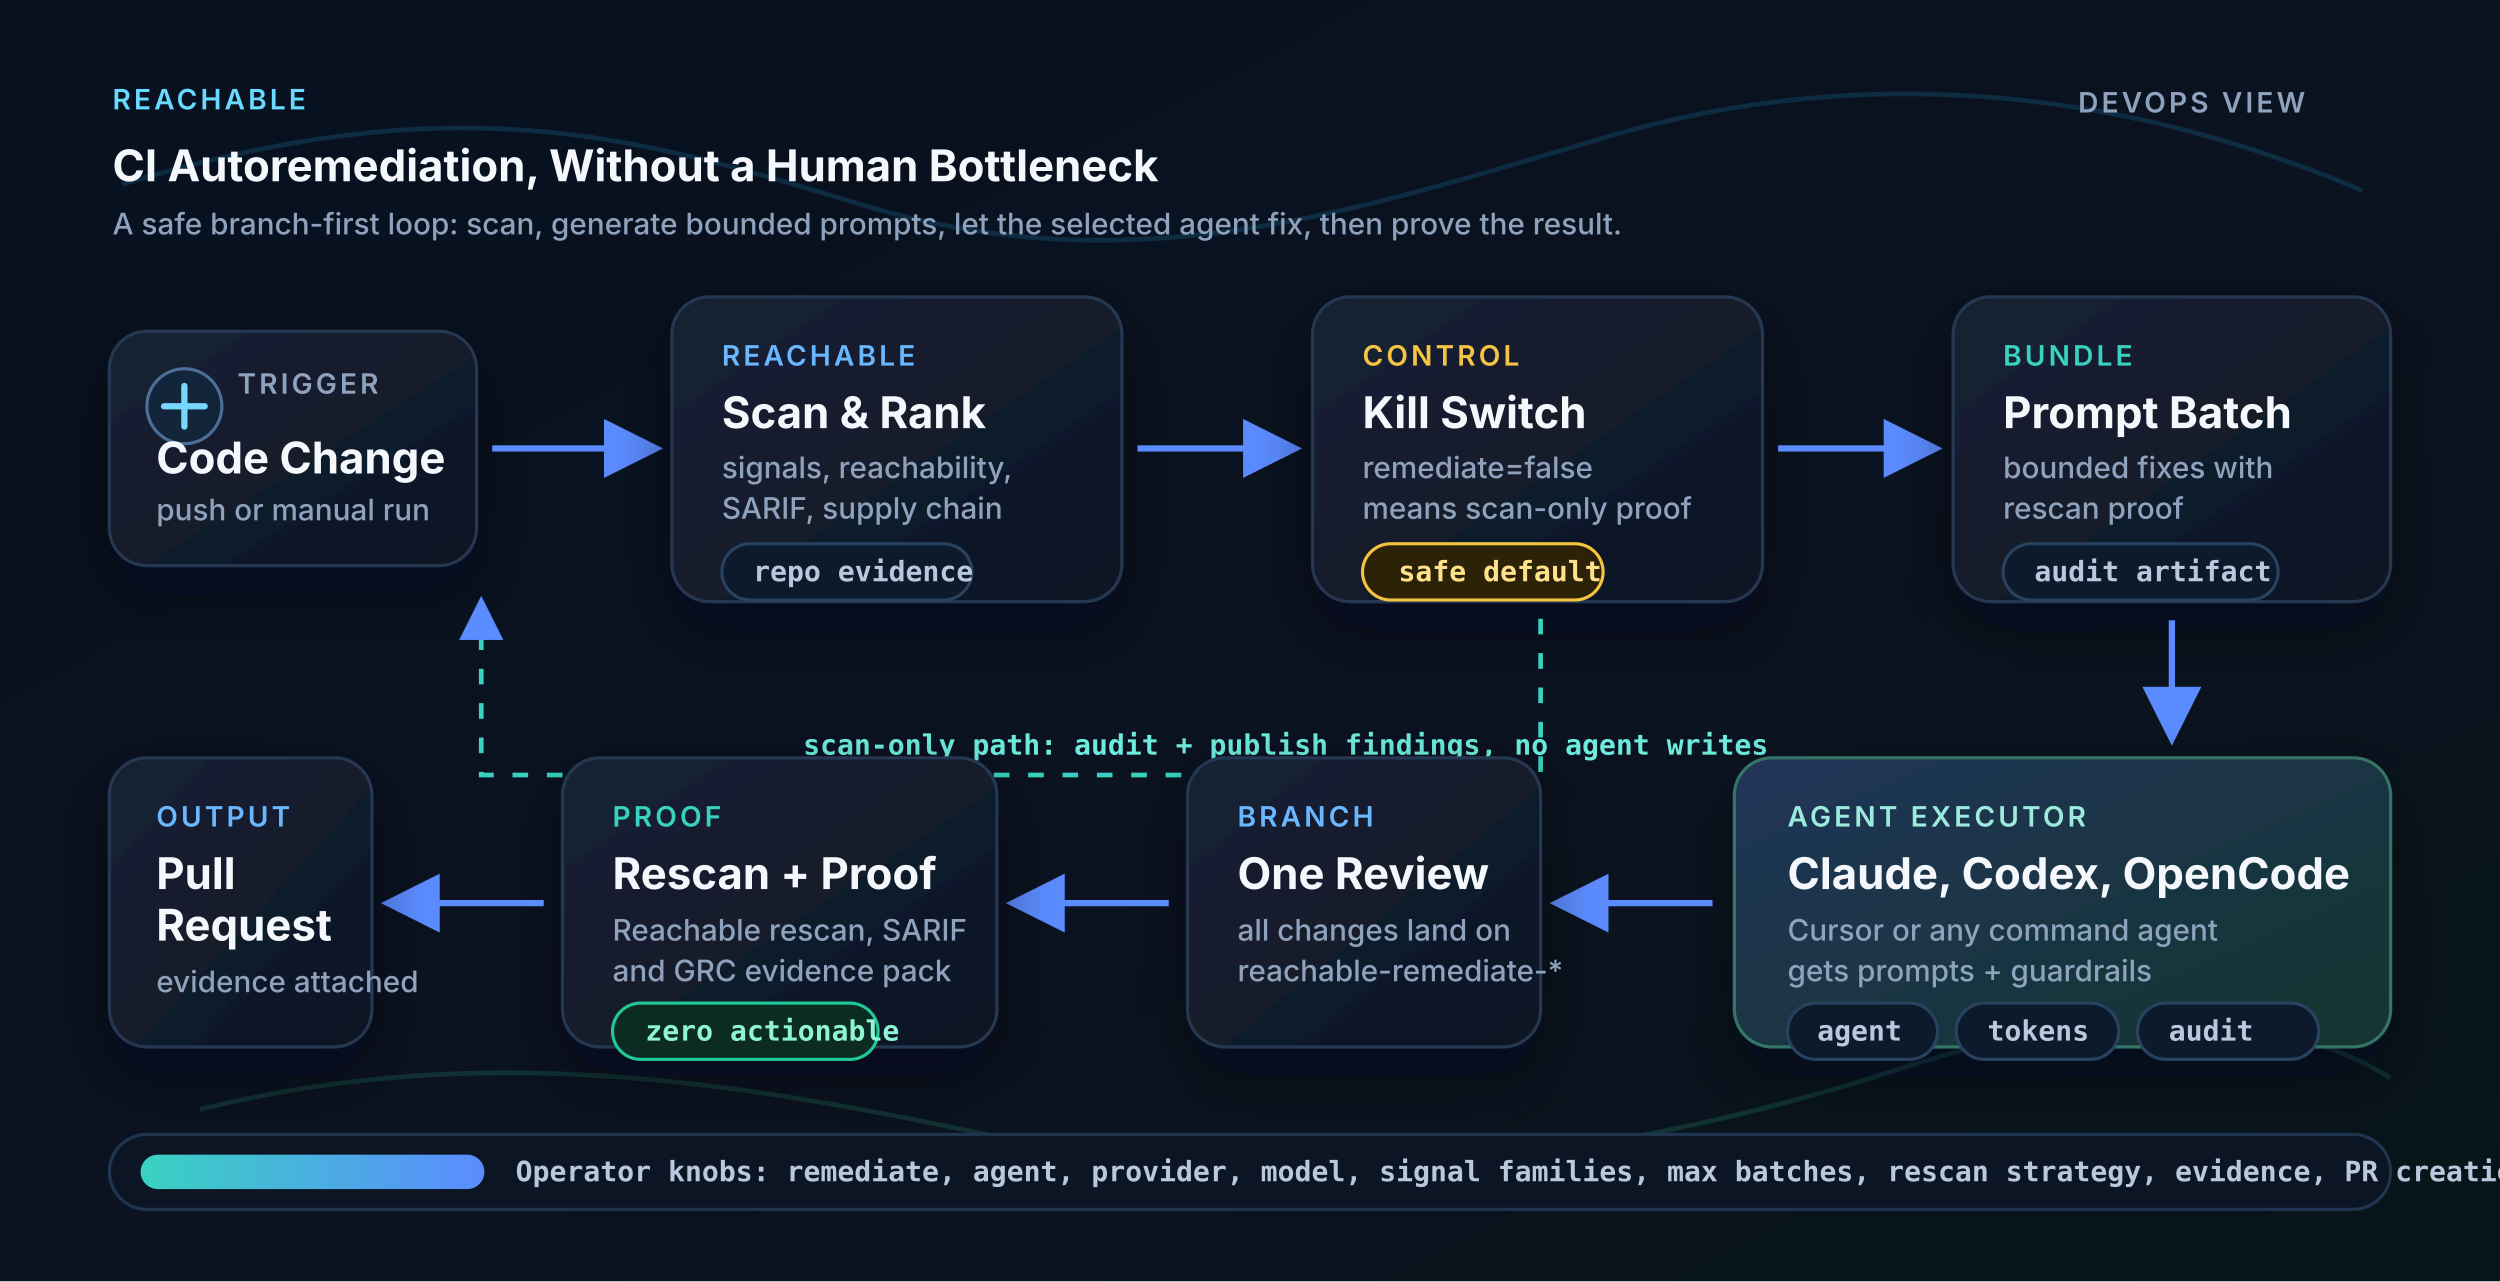
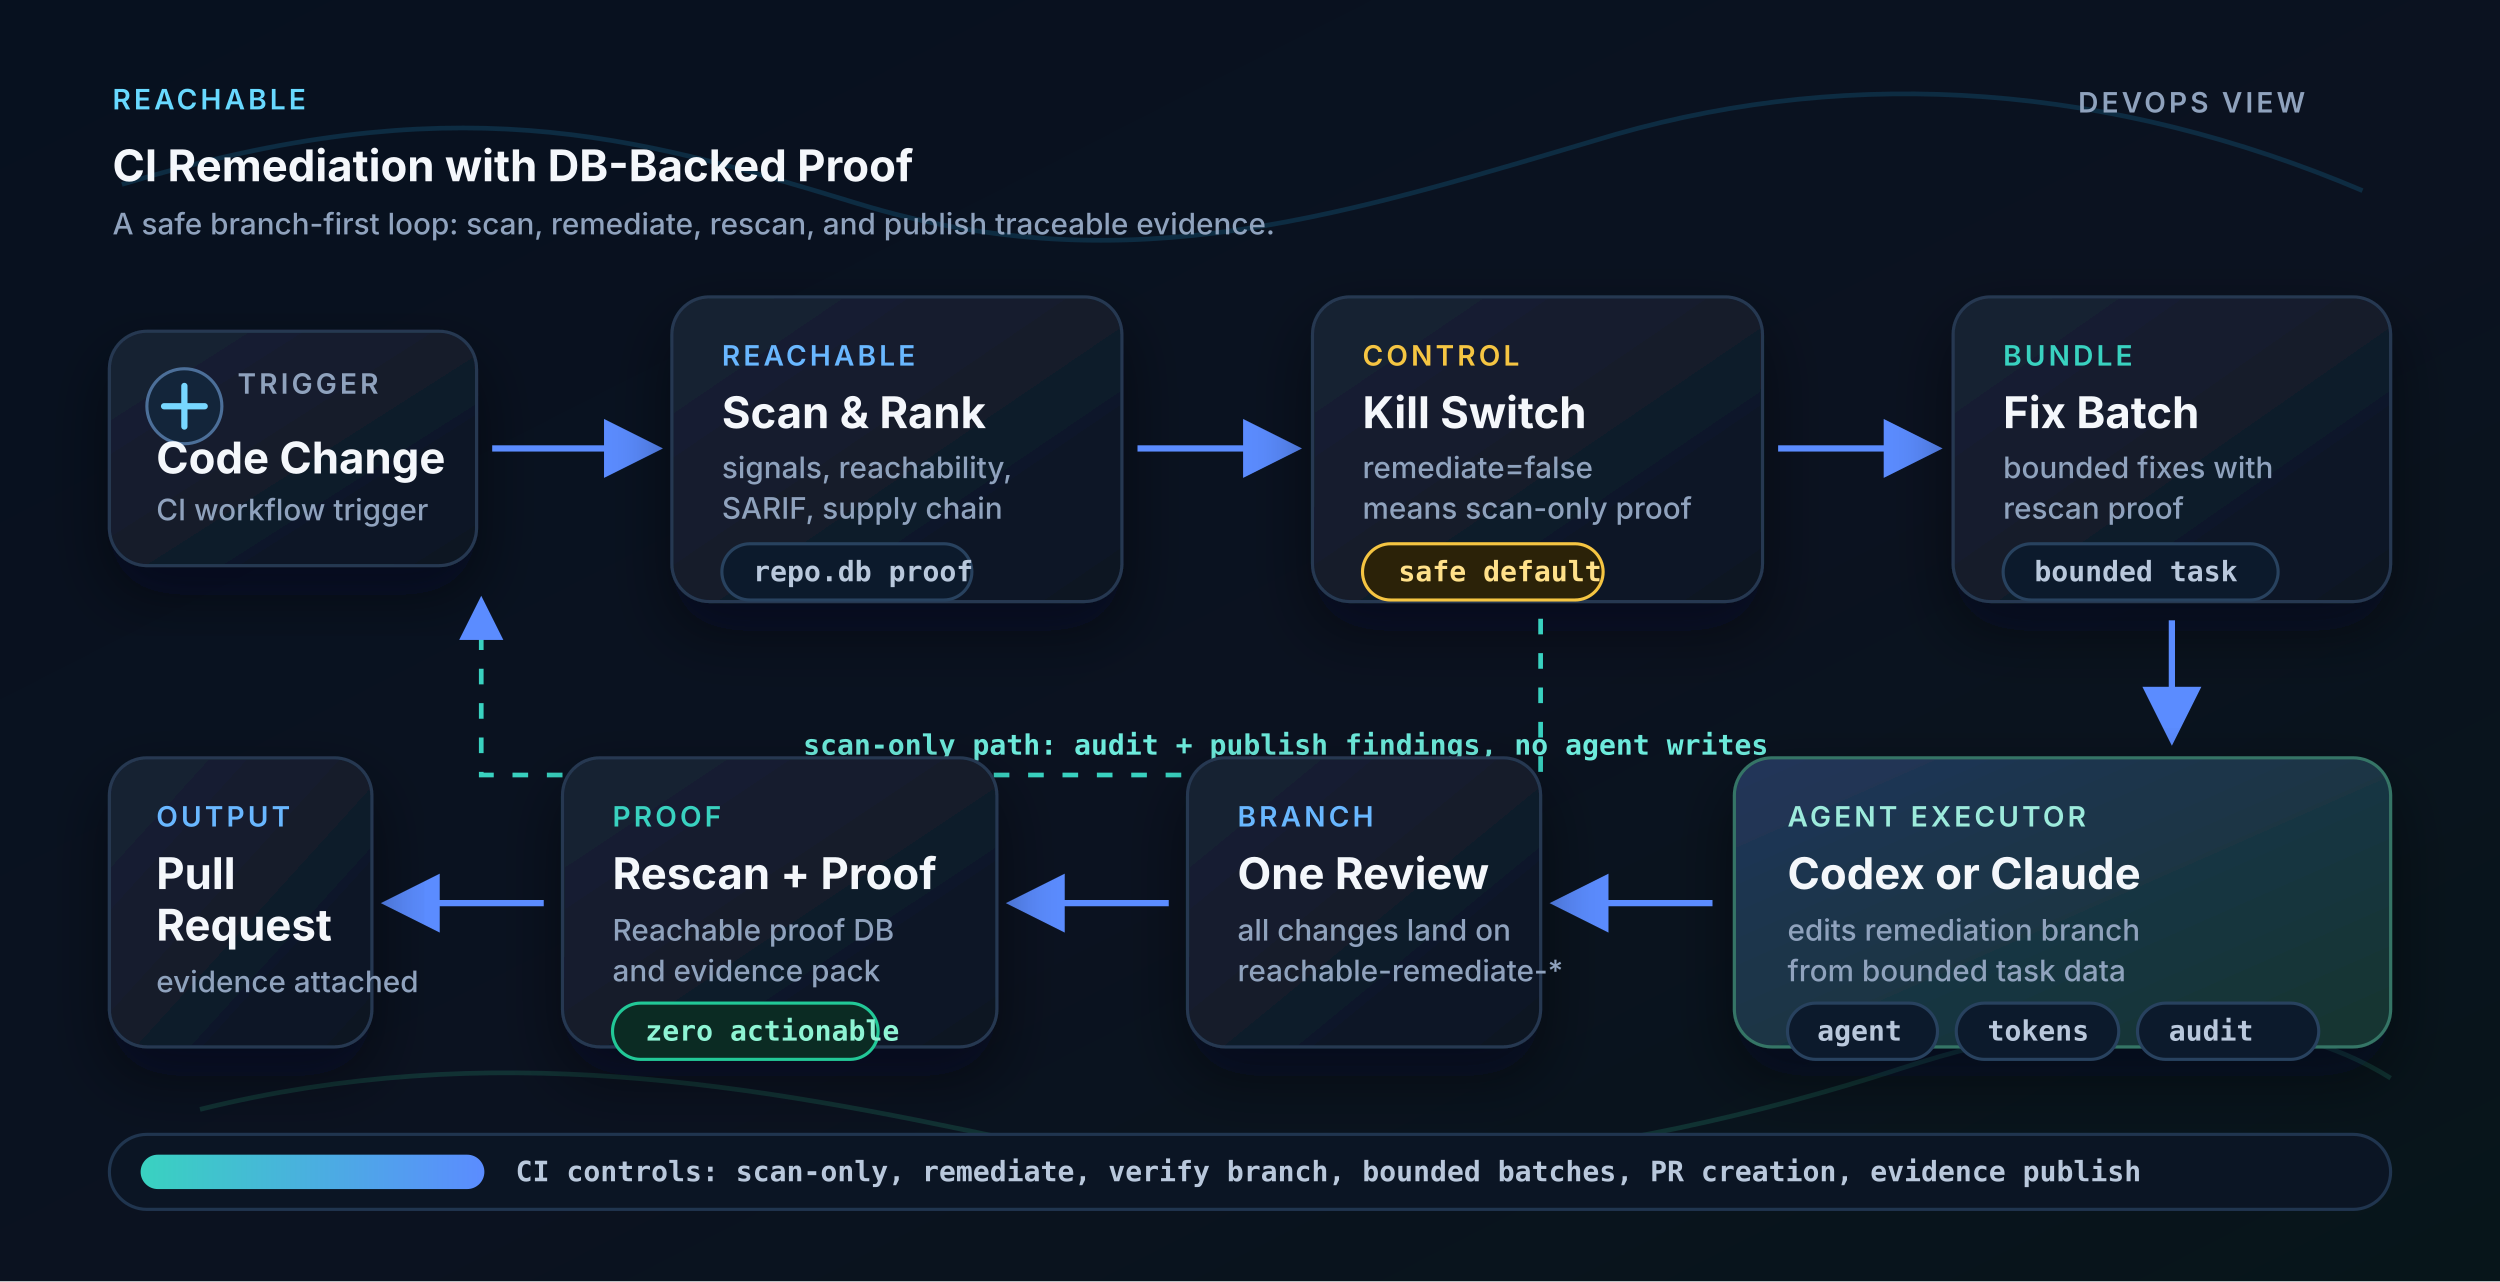
<svg xmlns="http://www.w3.org/2000/svg" width="1600" height="820" viewBox="0 0 1600 820" role="img" aria-labelledby="title desc">
  <defs>
    <linearGradient id="bg" x1="0" y1="0" x2="1" y2="1">
      <stop offset="0%" stop-color="#07111f" />
      <stop offset="55%" stop-color="#0b1220" />
      <stop offset="100%" stop-color="#07151a" />
    </linearGradient>
    <linearGradient id="panel" x1="0" y1="0" x2="1" y2="1">
      <stop offset="0%" stop-color="#172234" />
      <stop offset="100%" stop-color="#0d1523" />
    </linearGradient>
    <linearGradient id="accent" x1="0" y1="0" x2="1" y2="0">
      <stop offset="0%" stop-color="#39d2c0" />
      <stop offset="100%" stop-color="#5b8cff" />
    </linearGradient>
    <linearGradient id="agent" x1="0" y1="0" x2="1" y2="1">
      <stop offset="0%" stop-color="#22345a" />
      <stop offset="100%" stop-color="#12362f" />
    </linearGradient>
    <filter id="softShadow" x="-20%" y="-20%" width="140%" height="150%">
      <feDropShadow dx="0" dy="18" stdDeviation="20" flood-color="#000814" flood-opacity="0.45" />
    </filter>
    <marker id="arrow" viewBox="0 0 14 14" refX="11" refY="7" markerWidth="11" markerHeight="11" orient="auto-start-reverse">
      <path d="M1 1 L13 7 L1 13 Z" fill="#5b8cff" />
    </marker>
    <style>
      .tiny { font: 600 18px ui-sans-serif, -apple-system, BlinkMacSystemFont, "Segoe UI", sans-serif; letter-spacing: 2px; }
      .label { font: 700 28px ui-sans-serif, -apple-system, BlinkMacSystemFont, "Segoe UI", sans-serif; letter-spacing: 0; }
      .body { font: 500 19px ui-sans-serif, -apple-system, BlinkMacSystemFont, "Segoe UI", sans-serif; letter-spacing: 0; }
      .mono { font: 700 18px ui-monospace, SFMono-Regular, Menlo, Monaco, Consolas, monospace; letter-spacing: 0; }
      .muted { fill: #8fa2bd; }
      .text { fill: #f4f7fb; }
      .line { stroke: #5b8cff; stroke-width: 4; fill: none; marker-end: url(#arrow); }
      .line2 { stroke: #39d2c0; stroke-width: 3; fill: none; marker-end: url(#arrow); stroke-dasharray: 10 12; }
      .card { fill: url(#panel); stroke: #263951; stroke-width: 2; rx: 24; filter: url(#softShadow); }
      .agentCard { fill: url(#agent); stroke: #367566; stroke-width: 2; rx: 24; filter: url(#softShadow); }
      .badge { fill: #0c1a2c; stroke: #28425f; stroke-width: 2; rx: 18; }
      .success { fill: #0b2b23; stroke: #22c897; stroke-width: 2; rx: 18; }
      .warn { fill: #2b2208; stroke: #f5c542; stroke-width: 2; rx: 18; }
    </style>
  </defs>
  <rect width="1600" height="820" fill="url(#bg)" />
  <path d="M78 118 C290 54 404 86 548 130 C724 184 864 136 1034 86 C1188 42 1352 54 1512 122" fill="none" stroke="#0f3a54" stroke-width="3" opacity="0.65" />
  <path d="M128 710 C314 664 482 694 650 730 C826 768 1032 744 1216 684 C1350 640 1460 646 1530 690" fill="none" stroke="#164b44" stroke-width="3" opacity="0.55" />
  <text x="72" y="70" class="tiny" fill="#68d9ff">REACHABLE</text>
-   <text x="72" y="116" class="label text">CI Autoremediation, Without a Human Bottleneck</text>
-   <text x="72" y="150" class="body muted">A safe branch-first loop: scan, generate bounded prompts, let the selected agent fix, then prove the result.</text>
+   <text x="72" y="116" class="label text">CI Remediation with DB-Backed Proof</text>
+   <text x="72" y="150" class="body muted">A safe branch-first loop: scan, remediate, rescan, and publish traceable evidence.</text>
  <text x="1330" y="72" class="tiny muted">DEVOPS VIEW</text>
  <rect x="70" y="212" width="235" height="150" class="card" />
  <circle cx="118" cy="260" r="24" fill="#13253a" stroke="#4c6f99" stroke-width="2" />
  <path d="M105 260 h26 M118 247 v26" stroke="#78d7ff" stroke-width="4" stroke-linecap="round" />
  <text x="152" y="252" class="tiny muted">TRIGGER</text>
  <text x="100" y="303" class="label text">Code Change</text>
-   <text x="100" y="333" class="body muted">push or manual run</text>
+   <text x="100" y="333" class="body muted">CI workflow trigger</text>
  <path class="line" d="M315 287 H418" />
  <rect x="430" y="190" width="288" height="195" class="card" />
  <text x="462" y="234" class="tiny" fill="#69b7ff">REACHABLE</text>
  <text x="462" y="274" class="label text">Scan &amp; Rank</text>
  <text x="462" y="306" class="body muted">signals, reachability,</text>
  <text x="462" y="332" class="body muted">SARIF, supply chain</text>
  <rect x="462" y="348" width="160" height="36" class="badge" />
-   <text x="482" y="372" class="mono" fill="#b9c8dc">repo evidence</text>
+   <text x="482" y="372" class="mono" fill="#b9c8dc">repo.db proof</text>
  <path class="line" d="M728 287 H827" />
  <rect x="840" y="190" width="288" height="195" class="card" />
  <text x="872" y="234" class="tiny" fill="#f5c542">CONTROL</text>
  <text x="872" y="274" class="label text">Kill Switch</text>
  <text x="872" y="306" class="body muted">remediate=false</text>
  <text x="872" y="332" class="body muted">means scan-only proof</text>
  <rect x="872" y="348" width="154" height="36" class="warn" />
  <text x="895" y="372" class="mono" fill="#ffe18a">safe default</text>
  <path class="line" d="M1138 287 H1237" />
  <rect x="1250" y="190" width="280" height="195" class="card" />
  <text x="1282" y="234" class="tiny" fill="#39d2c0">BUNDLE</text>
-   <text x="1282" y="274" class="label text">Prompt Batch</text>
+   <text x="1282" y="274" class="label text">Fix Batch</text>
  <text x="1282" y="306" class="body muted">bounded fixes with</text>
  <text x="1282" y="332" class="body muted">rescan proof</text>
  <rect x="1282" y="348" width="176" height="36" class="badge" />
-   <text x="1302" y="372" class="mono" fill="#b9c8dc">audit artifact</text>
+   <text x="1302" y="372" class="mono" fill="#b9c8dc">bounded task</text>
  <path class="line2" d="M986 396 V496 H308 V386" />
  <text x="514" y="483" class="mono" fill="#6debdc">scan-only path: audit + publish findings, no agent writes</text>
  <path class="line" d="M1390 397 V471" />
  <rect x="1110" y="485" width="420" height="185" class="agentCard" />
  <text x="1144" y="529" class="tiny" fill="#9debdc">AGENT EXECUTOR</text>
-   <text x="1144" y="569" class="label text">Claude, Codex, OpenCode</text>
-   <text x="1144" y="602" class="body muted">Cursor or any command agent</text>
-   <text x="1144" y="628" class="body muted">gets prompts + guardrails</text>
+   <text x="1144" y="569" class="label text">Codex or Claude</text>
+   <text x="1144" y="602" class="body muted">edits remediation branch</text>
+   <text x="1144" y="628" class="body muted">from bounded task data</text>
  <rect x="1144" y="642" width="96" height="36" class="badge" />
  <text x="1163" y="666" class="mono" fill="#b9c8dc">agent</text>
  <rect x="1252" y="642" width="104" height="36" class="badge" />
  <text x="1272" y="666" class="mono" fill="#b9c8dc">tokens</text>
  <rect x="1368" y="642" width="116" height="36" class="badge" />
  <text x="1388" y="666" class="mono" fill="#b9c8dc">audit</text>
  <path class="line" d="M1096 578 H998" />
  <rect x="760" y="485" width="226" height="185" class="card" />
  <text x="792" y="529" class="tiny" fill="#69b7ff">BRANCH</text>
  <text x="792" y="569" class="label text">One Review</text>
  <text x="792" y="602" class="body muted">all changes land on</text>
  <text x="792" y="628" class="body muted">reachable-remediate-*</text>
  <path class="line" d="M748 578 H650" />
  <rect x="360" y="485" width="278" height="185" class="card" />
  <text x="392" y="529" class="tiny" fill="#39d2c0">PROOF</text>
  <text x="392" y="569" class="label text">Rescan + Proof</text>
-   <text x="392" y="602" class="body muted">Reachable rescan, SARIF</text>
-   <text x="392" y="628" class="body muted">and GRC evidence pack</text>
+   <text x="392" y="602" class="body muted">Reachable proof DB</text>
+   <text x="392" y="628" class="body muted">and evidence pack</text>
  <rect x="392" y="642" width="170" height="36" class="success" />
  <text x="413" y="666" class="mono" fill="#8ef4d4">zero actionable</text>
  <path class="line" d="M348 578 H250" />
  <rect x="70" y="485" width="168" height="185" class="card" />
  <text x="100" y="529" class="tiny" fill="#69b7ff">OUTPUT</text>
  <text x="100" y="569" class="label text">Pull</text>
  <text x="100" y="602" class="label text">Request</text>
  <text x="100" y="635" class="body muted">evidence attached</text>
  <rect x="70" y="726" width="1460" height="48" rx="24" fill="#0b1524" stroke="#20354f" stroke-width="2" />
  <rect x="90" y="739" width="220" height="22" rx="11" fill="url(#accent)" />
-   <text x="330" y="756" class="mono" fill="#b9c8dc">Operator knobs: remediate, agent, provider, model, signal families, max batches, rescan strategy, evidence, PR creation</text>
+   <text x="330" y="756" class="mono" fill="#b9c8dc">CI controls: scan-only, remediate, verify branch, bounded batches, PR creation, evidence publish</text>
</svg>
